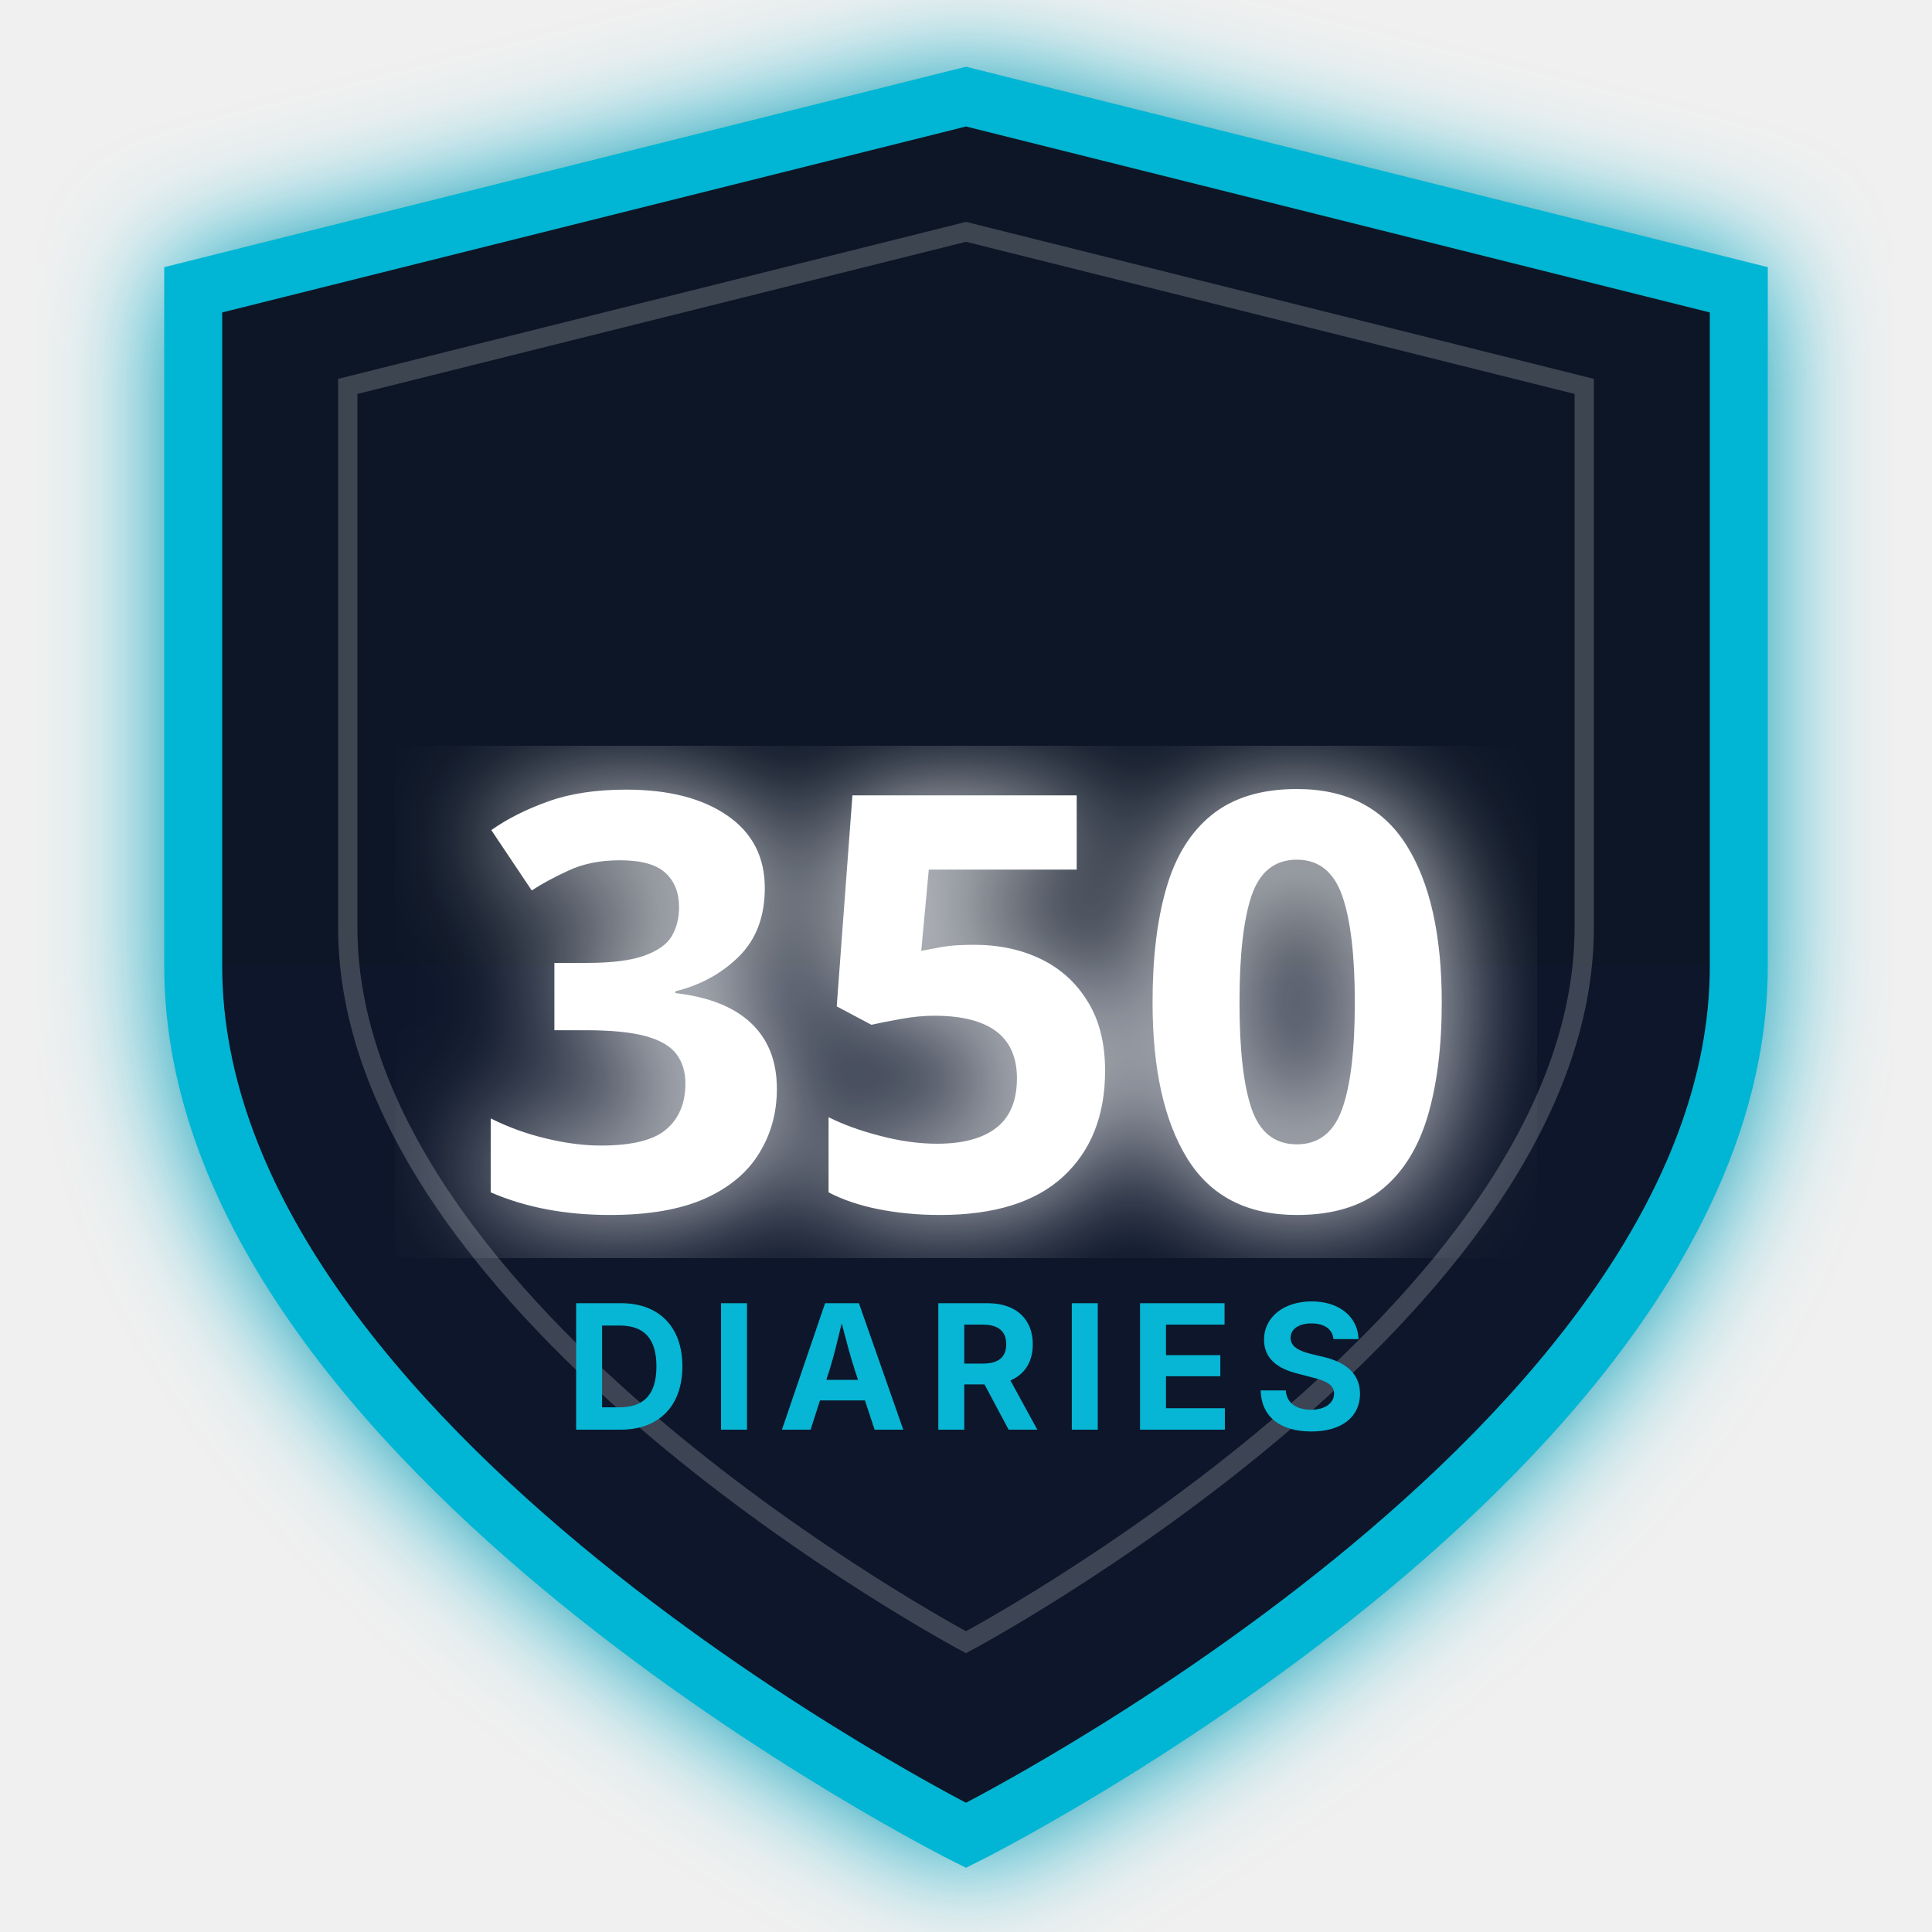
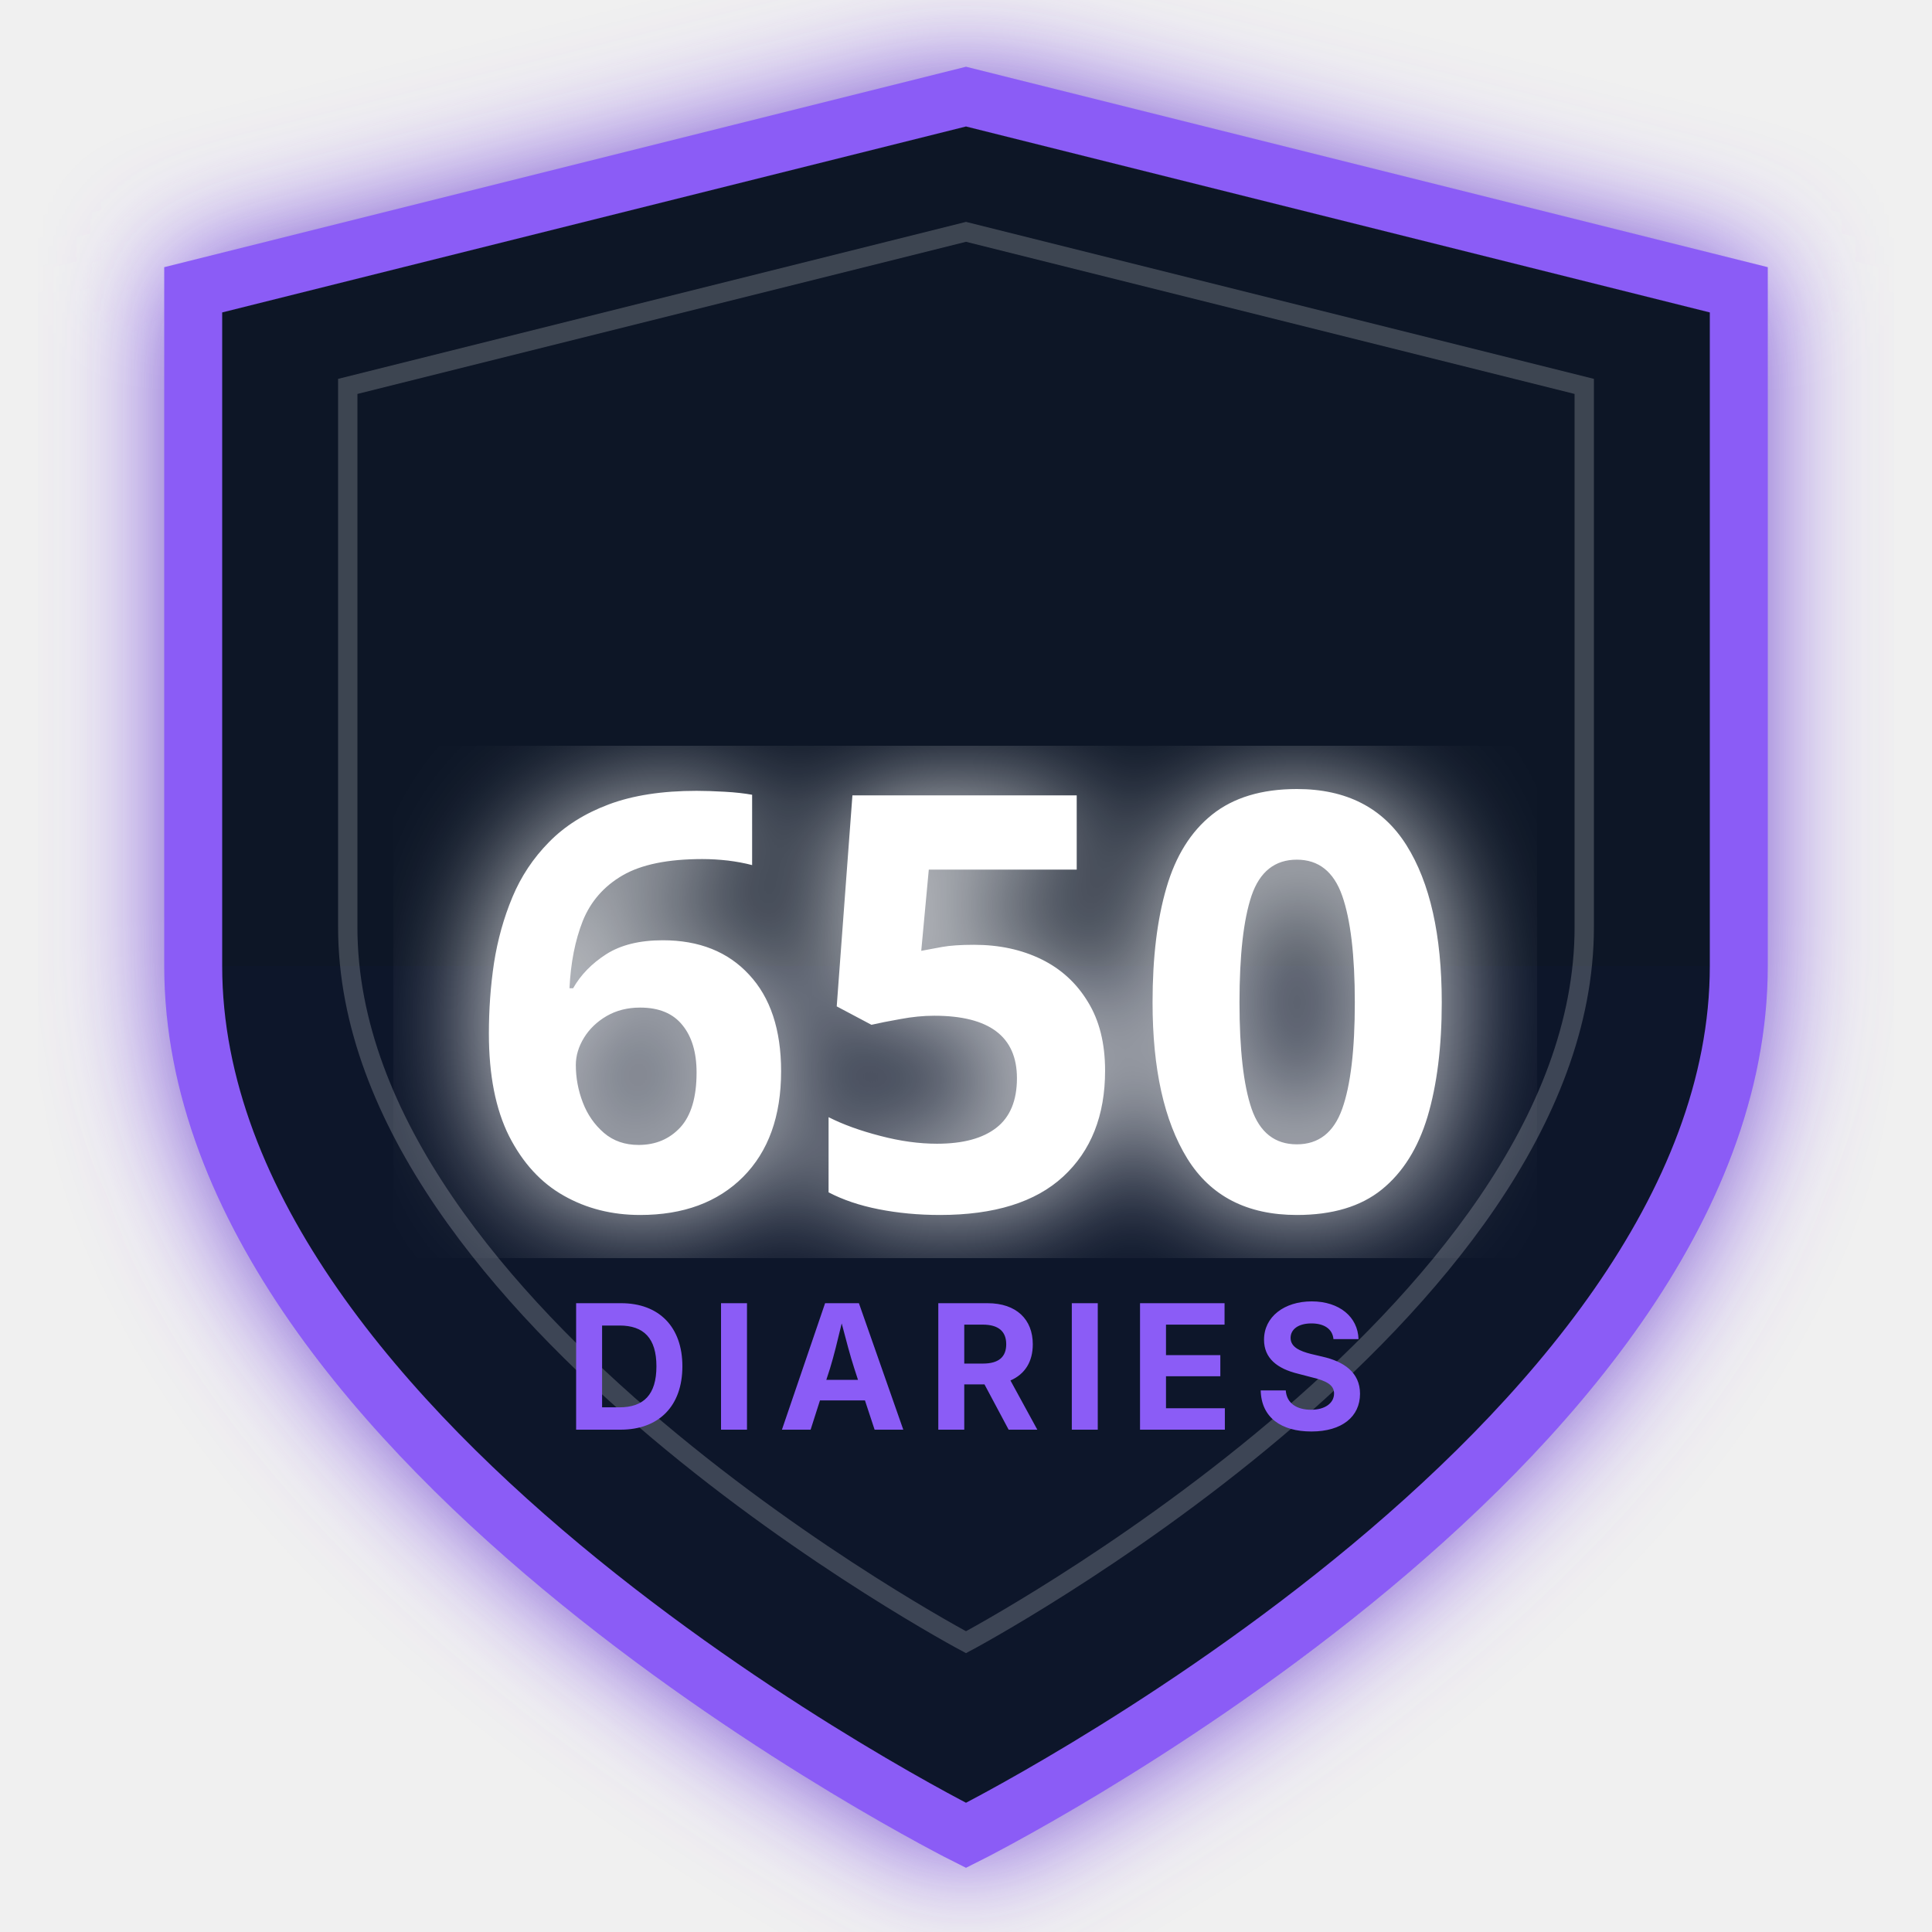
<svg xmlns="http://www.w3.org/2000/svg" viewBox="0 0 100 100">
  <defs>
    <filter id="glow2">
      <feGaussianBlur stdDeviation="3" result="blur" />
      <feMerge>
        <feMergeNode in="blur" />
        <feMergeNode in="SourceGraphic" />
      </feMerge>
    </filter>
    <linearGradient id="gradB" x1="0%" y1="0%" x2="0%" y2="100%">
      <stop offset="0%" stop-color="#111827" />
      <stop offset="100%" stop-color="#0f172a" />
    </linearGradient>
  </defs>
-   <path d="M 50,5 L 90,15 L 90,50 C 90,75 50,95 50,95 C 50,95 10,75 10,50 L 10,15 Z" fill="url(#gradB)" stroke="#06b6d4" stroke-width="3" filter="url(#glow2)" />
+   <path d="M 50,5 L 90,15 L 90,50 C 90,75 50,95 50,95 C 50,95 10,75 10,50 L 10,15 Z" fill="url(#gradB)" stroke="#8b5cf6" stroke-width="3" filter="url(#glow2)" />
  <path d="M 50,12 L 82,20 L 82,48 C 82,68 50,85 50,85 C 50,85 18,68 18,48 L 18,20 Z" fill="none" stroke="#ffffff" stroke-width="1" opacity="0.2" />
-   <text x="50" y="52" font-family="Impact, 'Arial Black', sans-serif" font-size="30" font-weight="900" fill="#ffffff" text-anchor="middle" dominant-baseline="middle" filter="url(#glow2)">350</text>
-   <text x="50" y="74" font-family="system-ui, -apple-system, sans-serif" font-size="9" font-weight="bold" fill="#06b6d4" text-anchor="middle" letter-spacing="1">DIARIES</text>
+   <text x="50" y="52" font-family="Impact, 'Arial Black', sans-serif" font-size="30" font-weight="900" fill="#ffffff" text-anchor="middle" dominant-baseline="middle" filter="url(#glow2)">650</text>
+   <text x="50" y="74" font-family="system-ui, -apple-system, sans-serif" font-size="9" font-weight="bold" fill="#8b5cf6" text-anchor="middle" letter-spacing="1">DIARIES</text>
</svg>
